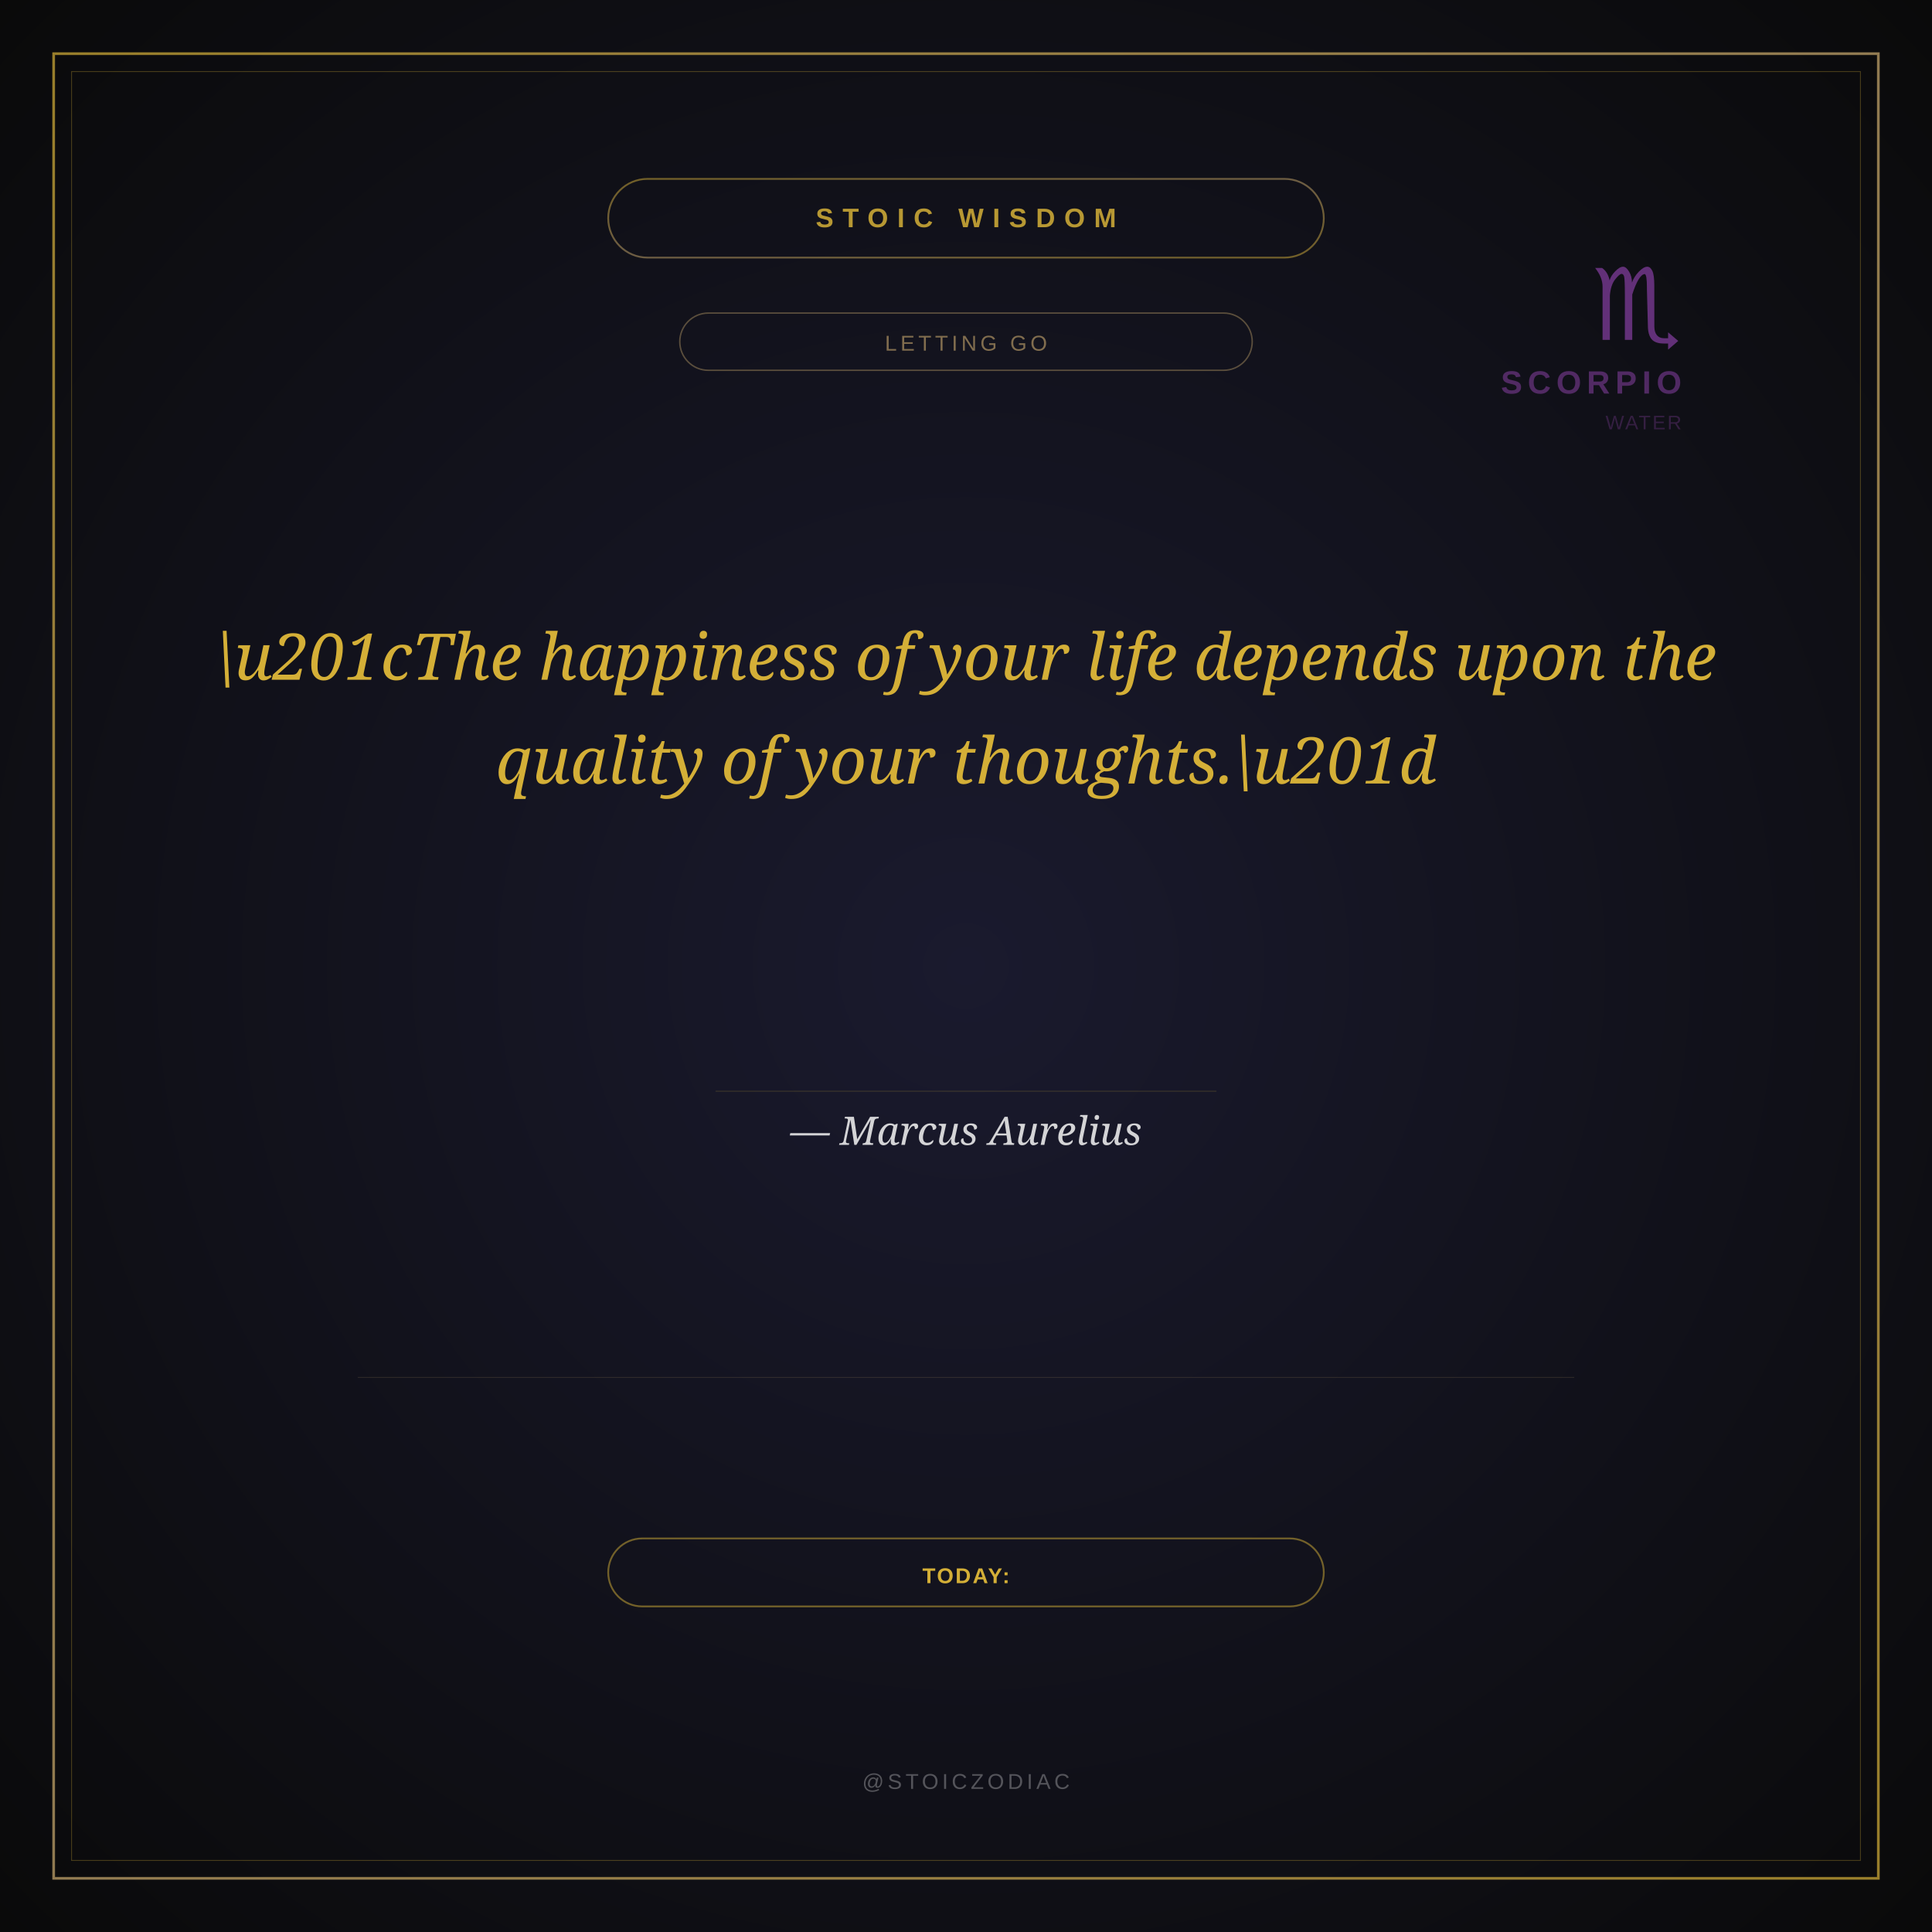
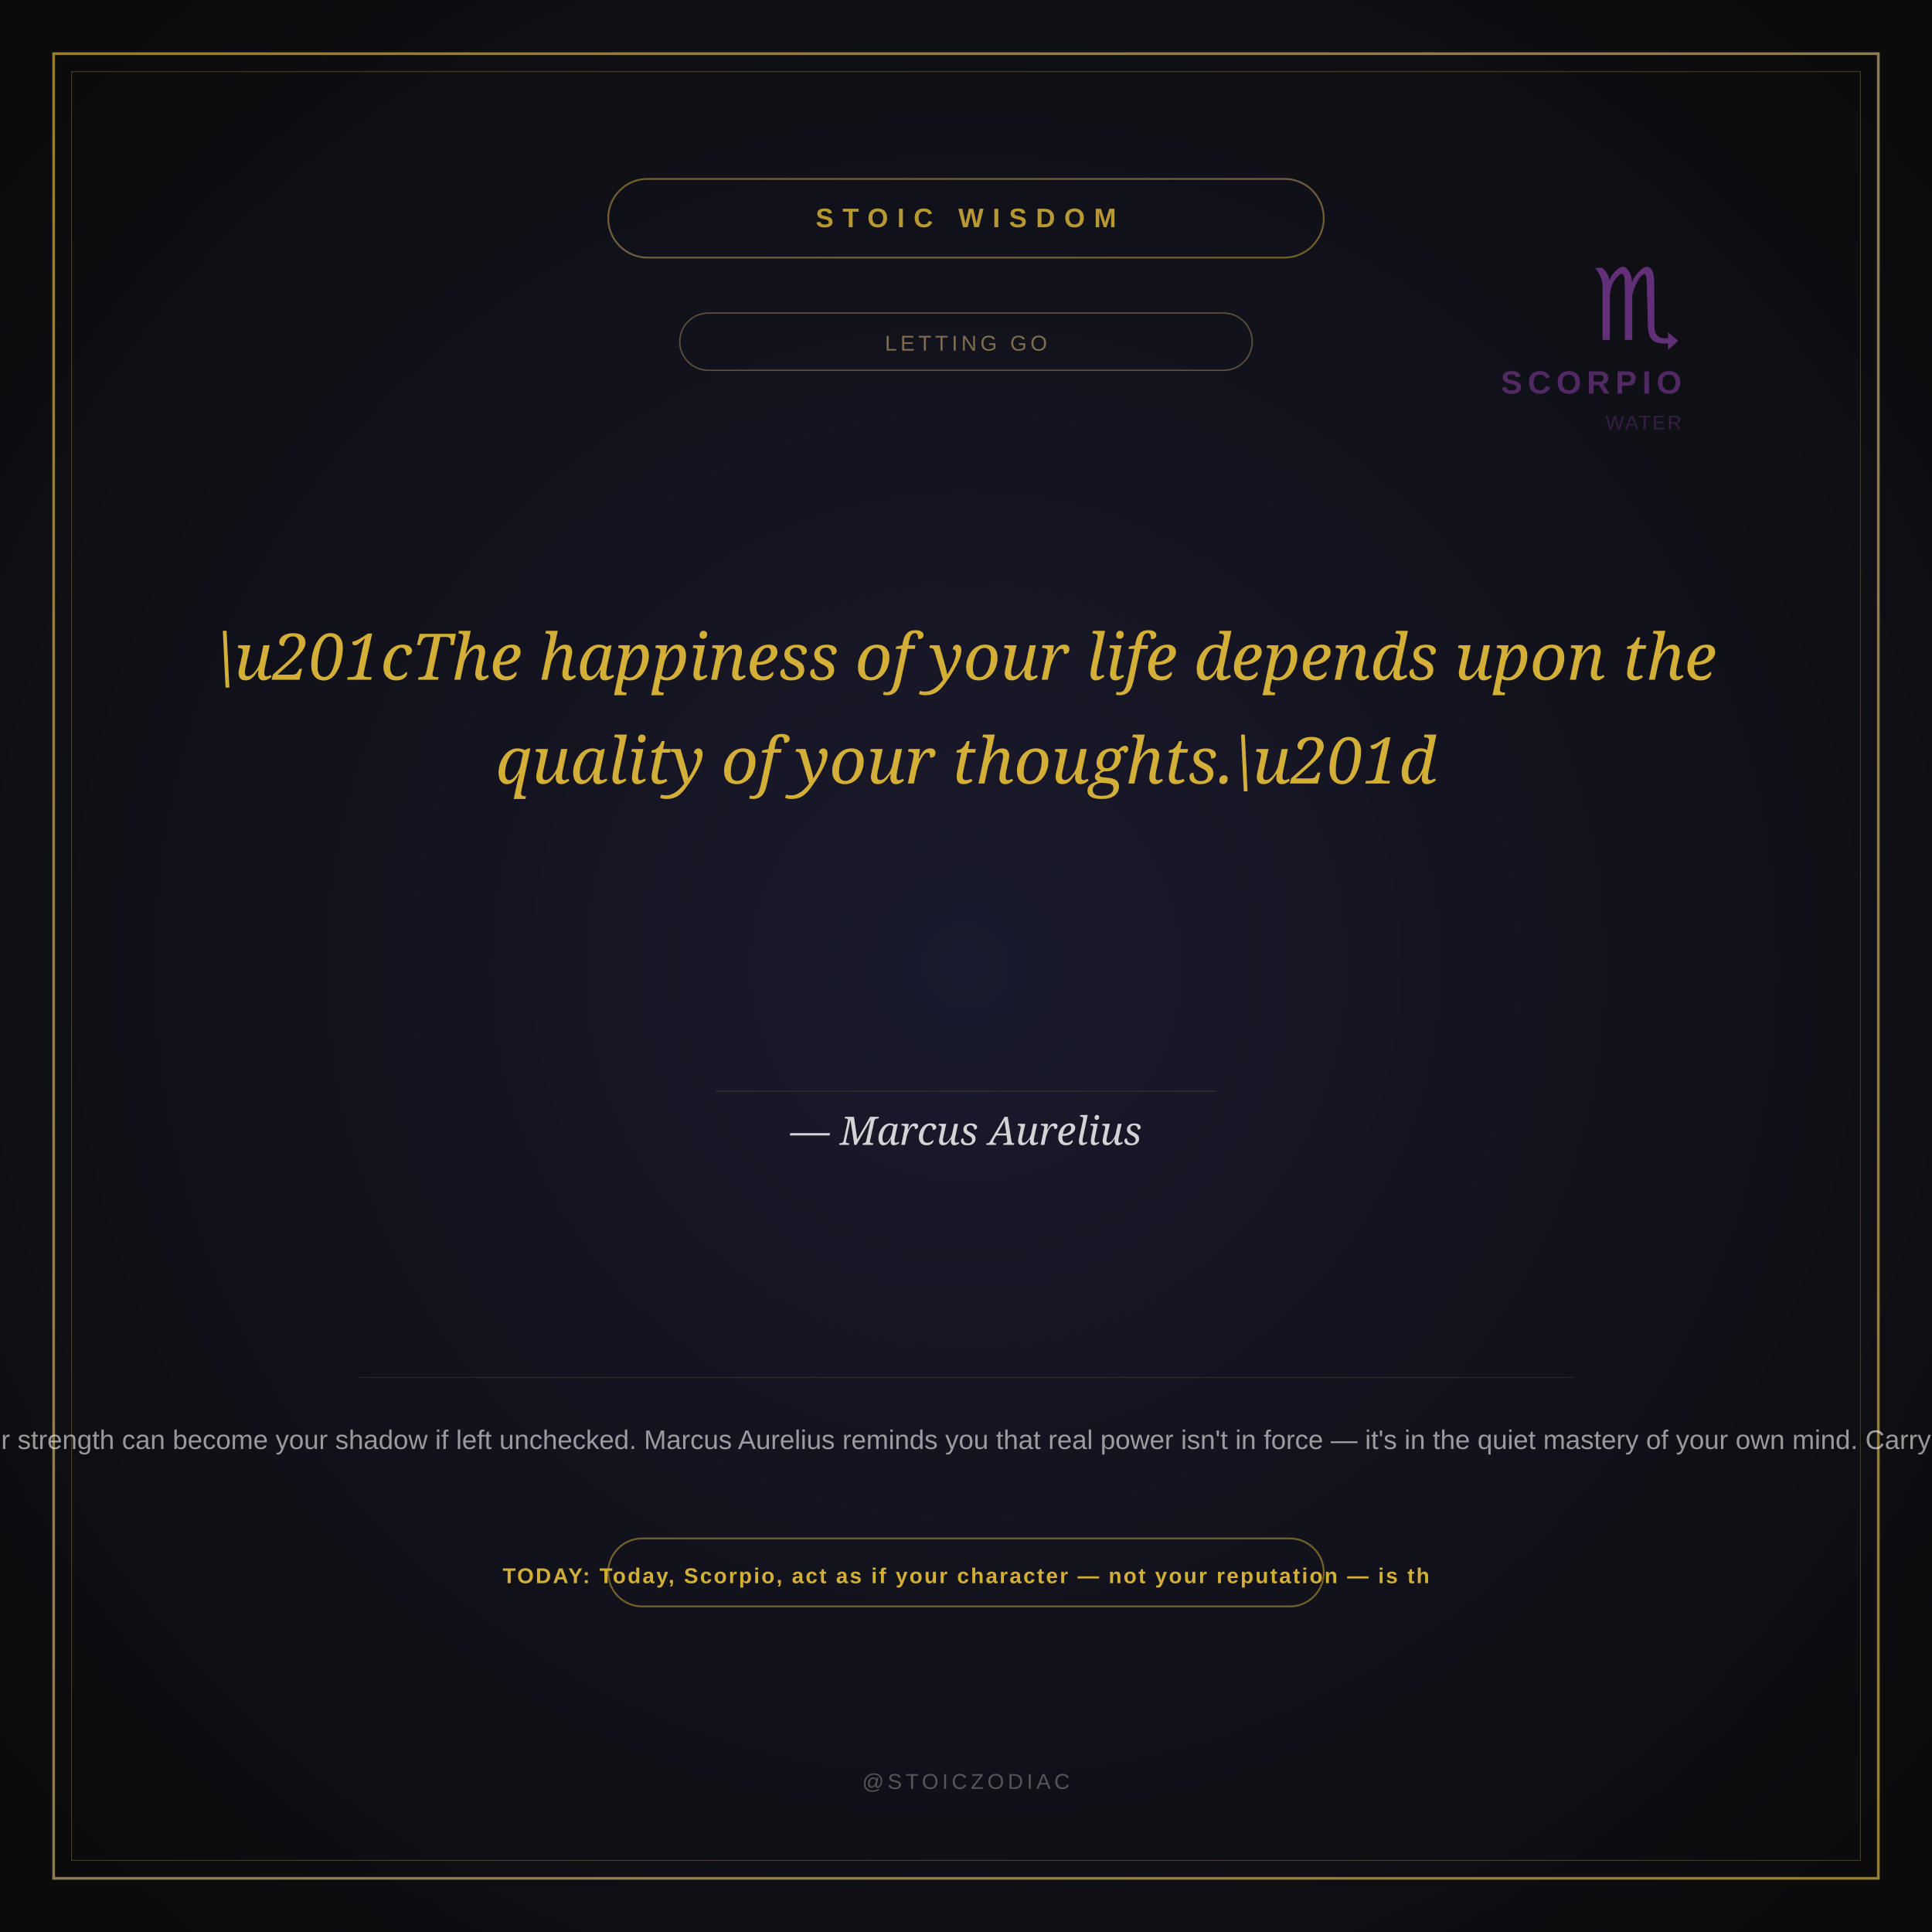
<svg xmlns="http://www.w3.org/2000/svg" viewBox="0 0 1080 1080" width="1080" height="1080">
  <defs>
    <radialGradient id="bgGrad" cx="50%" cy="50%" r="70%">
      <stop offset="0%" stop-color="#1A1A2E" />
      <stop offset="100%" stop-color="#0A0A0A" />
    </radialGradient>
    <linearGradient id="goldGrad" x1="0%" y1="0%" x2="100%" y2="100%">
      <stop offset="0%" stop-color="#D4AF37" />
      <stop offset="50%" stop-color="#C9A96E" />
      <stop offset="100%" stop-color="#D4AF37" />
    </linearGradient>
  </defs>
  <rect width="1080" height="1080" fill="url(#bgGrad)" />
  <rect x="30" y="30" width="1020" height="1020" fill="none" stroke="url(#goldGrad)" stroke-width="1.5" opacity="0.7" />
  <rect x="40" y="40" width="1000" height="1000" fill="none" stroke="#D4AF37" stroke-width="0.5" opacity="0.3" />
  <line x1="240" y1="60" x2="840" y2="60" stroke="url(#goldGrad)" stroke-width="1.5" opacity="0.5" />
  <line x1="240" y1="1018" x2="840" y2="1018" stroke="url(#goldGrad)" stroke-width="1.5" opacity="0.5" />
  <rect x="340" y="100" width="400" height="44" rx="22" fill="none" stroke="url(#goldGrad)" stroke-width="1" opacity="0.5" />
  <text x="540" y="127" font-family="Arial, sans-serif" font-size="15" font-weight="600" letter-spacing="5" fill="#D4AF37" text-anchor="middle" opacity="0.85">STOIC WISDOM</text>
  <text x="940" y="190" font-family="serif" font-size="56" fill="#6C3483" text-anchor="end" opacity="0.9">♏</text>
  <text x="940" y="220" font-family="Arial, sans-serif" font-size="18" font-weight="600" fill="#6C3483" text-anchor="end" letter-spacing="3" opacity="0.7">SCORPIO</text>
  <text x="940" y="240" font-family="Arial, sans-serif" font-size="11" fill="#6C3483" text-anchor="end" letter-spacing="1" opacity="0.4">WATER</text>
  <rect x="380" y="175" width="320" height="32" rx="16" fill="none" stroke="#C9A96E" stroke-width="0.8" opacity="0.4" />
  <text x="540" y="196" font-family="Arial, sans-serif" font-size="12" font-weight="500" letter-spacing="2" fill="#C9A96E" text-anchor="middle" opacity="0.6">LETTING GO</text>
  <line x1="250" y1="280" x2="830" y2="280" stroke="url(#goldGrad)" stroke-width="0.5" opacity="0.2" />
  <text x="540" y="380" font-family="Georgia, serif" font-size="36" fill="#D4AF37" text-anchor="middle" font-style="italic">\u201cThe happiness of your life depends upon the</text>
  <text x="540" y="438" font-family="Georgia, serif" font-size="36" fill="#D4AF37" text-anchor="middle" font-style="italic">quality of your thoughts.\u201d</text>
  <line x1="400" y1="610" x2="680" y2="610" stroke="#D4AF37" stroke-width="0.5" opacity="0.2" />
  <text x="540" y="640" font-family="Georgia, serif" font-size="22" font-style="italic" fill="#F5F5F5" text-anchor="middle" opacity="0.85">— Marcus Aurelius</text>
  <line x1="200" y1="770" x2="880" y2="770" stroke="#C9A96E" stroke-width="0.5" opacity="0.15" />
-   <text x="540" y="810" font-family="Arial, sans-serif" font-size="15" fill="#F5F5F5" text-anchor="middle" opacity="0.6" />
+   <text x="540" y="810" font-family="Arial, sans-serif" font-size="15" fill="#F5F5F5" text-anchor="middle" opacity="0.6">As a Scorpio, your strength can become your shadow if left unchecked. Marcus Aurelius reminds you that real power isn't in force — it's in the quiet mastery of your own mind. Carry this into your day </text>
  <rect x="340" y="860" width="400" height="38" rx="19" fill="none" stroke="#D4AF37" stroke-width="1" opacity="0.5" />
-   <text x="540" y="885" font-family="Arial, sans-serif" font-size="12" font-weight="600" fill="#D4AF37" text-anchor="middle" letter-spacing="1">TODAY: </text>
+   <text x="540" y="885" font-family="Arial, sans-serif" font-size="12" font-weight="600" fill="#D4AF37" text-anchor="middle" letter-spacing="1">TODAY: Today, Scorpio, act as if your character — not your reputation — is th</text>
  <text x="540" y="1000" font-family="Arial, sans-serif" font-size="12" fill="#F5F5F5" text-anchor="middle" opacity="0.3" letter-spacing="2">@STOICZODIAC</text>
</svg>
